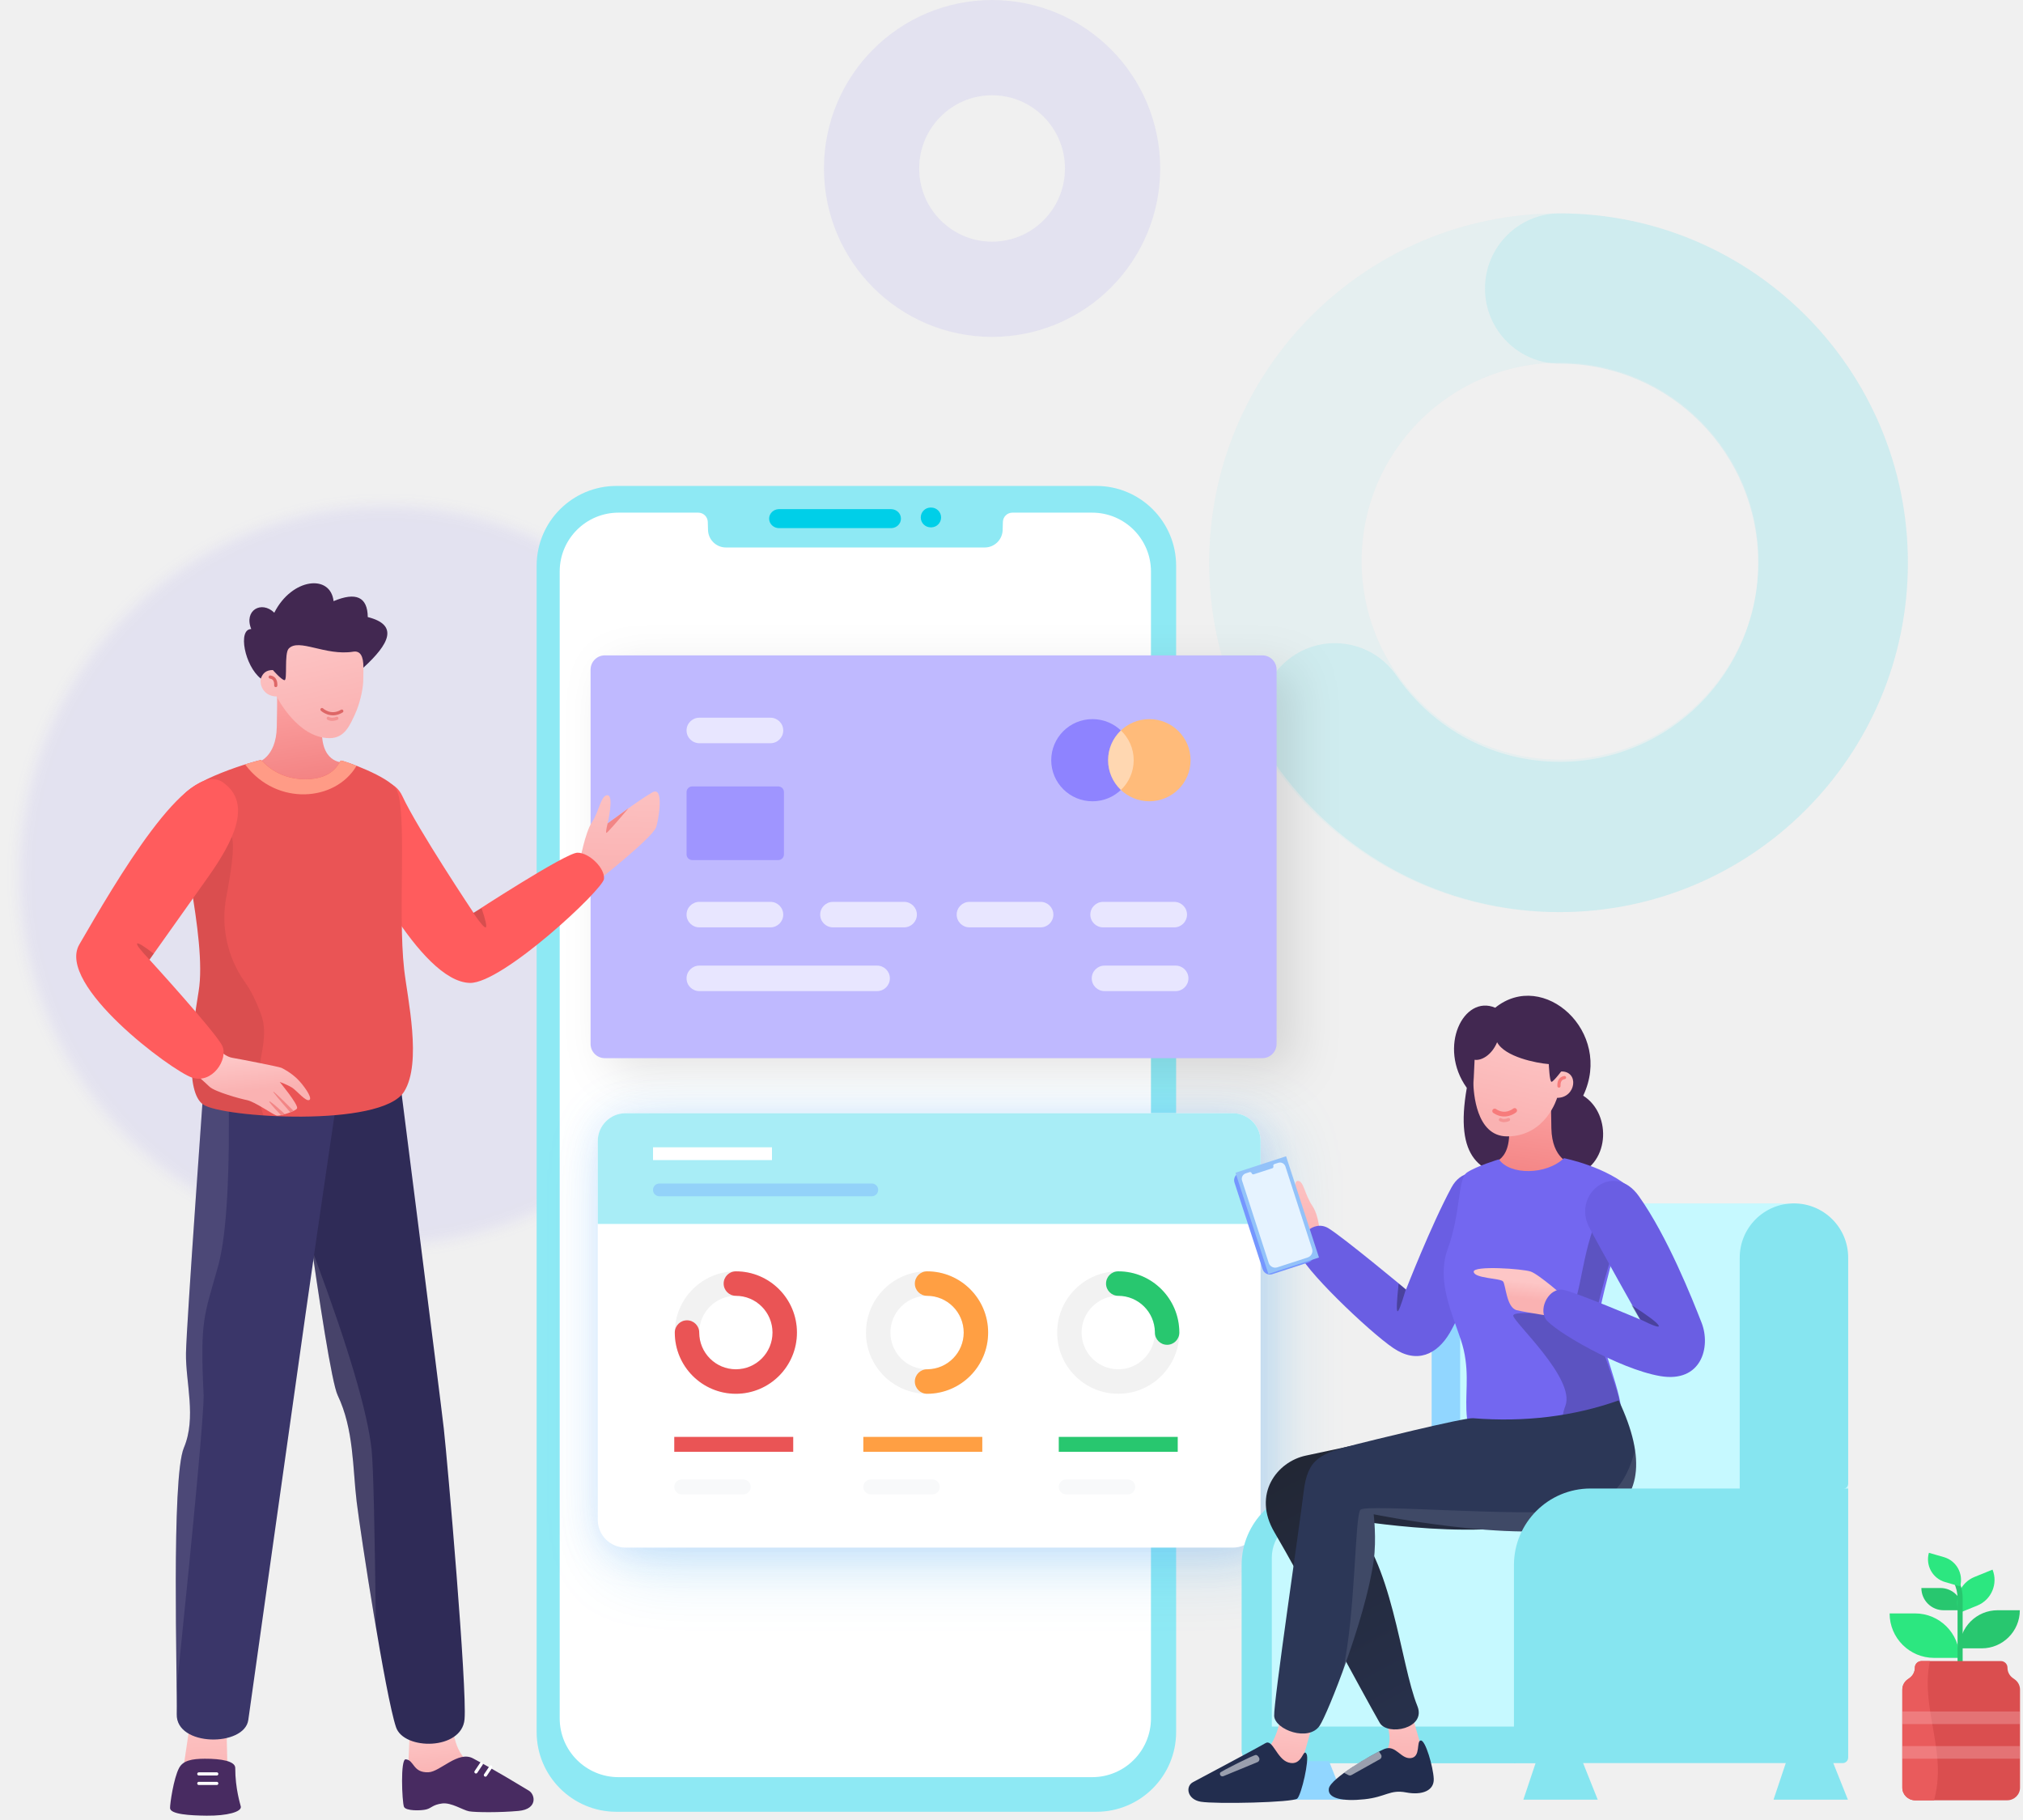
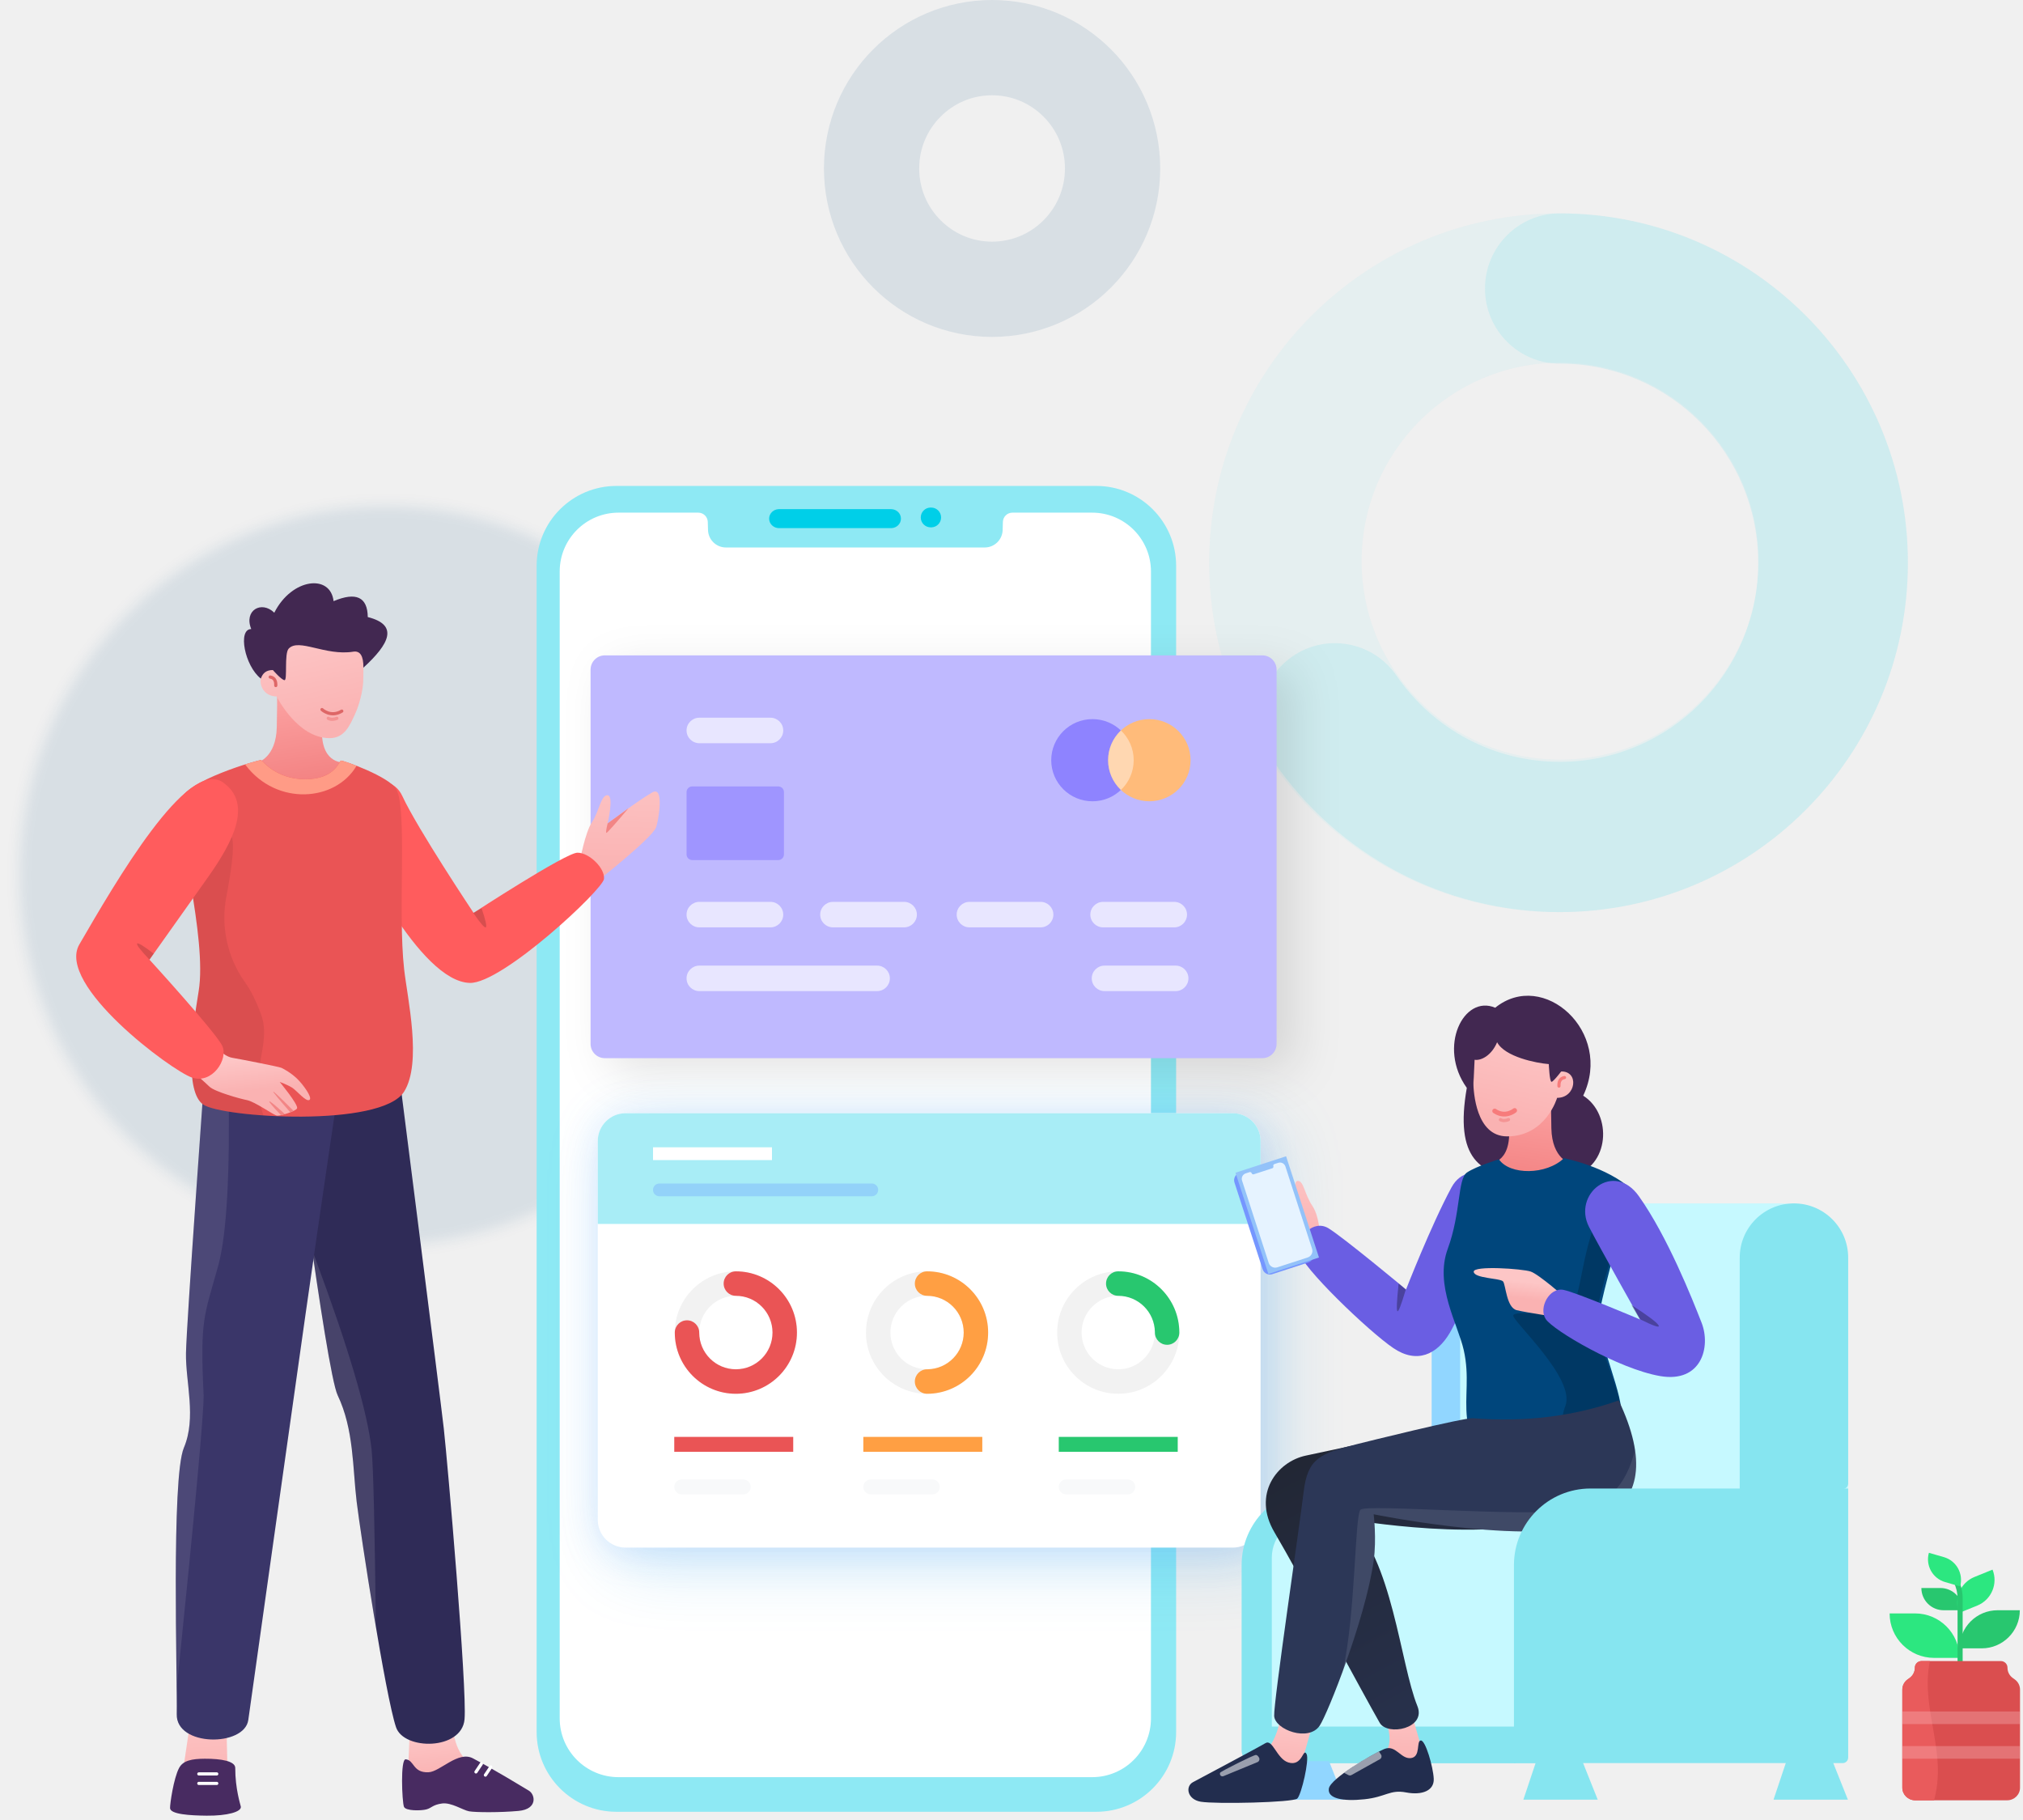
<svg xmlns="http://www.w3.org/2000/svg" xmlns:xlink="http://www.w3.org/1999/xlink" width="637px" height="573px" viewBox="0 0 637 573" version="1.1">
  <defs>
    <filter x="-2.6%" y="-2.6%" width="105.2%" height="105.2%" filterUnits="objectBoundingBox" id="filter-1">
      <feGaussianBlur stdDeviation="2" in="SourceGraphic" />
    </filter>
    <path d="M18.522,0 L43.63,0 C45.253,-7.42242666e-16 46.582,1.291 46.629,2.913 L46.703,5.483 C46.792,8.537 49.293,10.967 52.348,10.967 L133.831,10.967 C136.886,10.967 139.387,8.537 139.476,5.483 L139.55,2.913 C139.597,1.291 140.926,7.42242666e-16 142.549,0 L167.657,0 C177.886,-1.64974968e-14 186.179,8.293 186.179,18.522 L186.179,379.621 C186.179,389.85 177.886,398.143 167.657,398.143 L18.522,398.143 C8.293,398.143 4.01575893e-14,389.85 0,379.621 L0,18.522 C-1.25274242e-15,8.293 8.293,-1.67360005e-15 18.522,0 Z" id="path-2" />
    <path d="M8.757,0 L199.945,0 C204.781,-8.88398904e-16 208.702,3.921 208.702,8.757 L208.702,128.011 C208.702,132.847 204.781,136.768 199.945,136.768 L8.757,136.768 C3.921,136.768 4.14497961e-15,132.847 0,128.011 L0,8.757 C-5.92265936e-16,3.921 3.921,-2.66431478e-15 8.757,0 Z" id="path-4" />
    <filter x="-13.2%" y="-20.1%" width="131.1%" height="147.5%" filterUnits="objectBoundingBox" id="filter-6">
      <feOffset dx="5" dy="5" in="SourceAlpha" result="shadowOffsetOuter1" />
      <feGaussianBlur stdDeviation="10" in="shadowOffsetOuter1" result="shadowBlurOuter1" />
      <feColorMatrix values="0 0 0 0 0.076   0 0 0 0 0.583   0 0 0 0 0.879  0 0 0 0.229 0" type="matrix" in="shadowBlurOuter1" result="shadowMatrixOuter1" />
      <feOffset dx="0" dy="1" in="SourceAlpha" result="shadowOffsetOuter2" />
      <feGaussianBlur stdDeviation="5.5" in="shadowOffsetOuter2" result="shadowBlurOuter2" />
      <feColorMatrix values="0 0 0 0 0.504   0 0 0 0 0.7   0 0 0 0 1  0 0 0 0.234 0" type="matrix" in="shadowBlurOuter2" result="shadowMatrixOuter2" />
      <feMerge>
        <feMergeNode in="shadowMatrixOuter1" />
        <feMergeNode in="shadowMatrixOuter2" />
      </feMerge>
    </filter>
    <path d="M4.477,0 L211.527,0 C214,0 216.004,2.01 216.004,4.489 L216.004,122.332 C216.004,124.811 214,126.821 211.527,126.821 L4.477,126.821 C2.004,126.821 0,124.811 0,122.332 L0,4.489 C0,2.01 2.004,0 4.477,0 Z" id="path-7" />
    <filter x="-8.3%" y="-15.8%" width="122.2%" height="137.8%" filterUnits="objectBoundingBox" id="filter-8">
      <feOffset dx="6" dy="4" in="SourceAlpha" result="shadowOffsetOuter1" />
      <feGaussianBlur stdDeviation="7" in="shadowOffsetOuter1" result="shadowBlurOuter1" />
      <feColorMatrix values="0 0 0 0 0.019   0 0 0 0 0.019   0 0 0 0 0.019  0 0 0 0.11 0" type="matrix" in="shadowBlurOuter1" />
    </filter>
    <linearGradient x1="42.314%" y1="12.634%" x2="50%" y2="69.619%" id="linearGradient-9">
      <stop stop-color="#FDC6C6" offset="0%" />
      <stop stop-color="#FAB2B2" offset="100%" />
    </linearGradient>
    <linearGradient x1="46.204%" y1="-28.186%" x2="50%" y2="91.05%" id="linearGradient-10">
      <stop stop-color="#FDC6C6" offset="0%" />
      <stop stop-color="#FAB2B2" offset="100%" />
    </linearGradient>
    <linearGradient x1="44.814%" y1="-28.186%" x2="62.814%" y2="121.547%" id="linearGradient-11">
      <stop stop-color="#FFAFAF" offset="0%" />
      <stop stop-color="#F07777" offset="100%" />
    </linearGradient>
    <linearGradient x1="31.713%" y1="-6.917%" x2="55.144%" y2="91.235%" id="linearGradient-12">
      <stop stop-color="#FDC6C6" offset="0%" />
      <stop stop-color="#FAB2B2" offset="100%" />
    </linearGradient>
    <linearGradient x1="45.013%" y1="-28.186%" x2="50%" y2="91.05%" id="linearGradient-13">
      <stop stop-color="#FDC6C6" offset="0%" />
      <stop stop-color="#FAB2B2" offset="100%" />
    </linearGradient>
    <linearGradient x1="42.314%" y1="21.163%" x2="50%" y2="65.141%" id="linearGradient-14">
      <stop stop-color="#FDC6C6" offset="0%" />
      <stop stop-color="#FAB2B2" offset="100%" />
    </linearGradient>
    <linearGradient x1="45.136%" y1="-28.186%" x2="62.018%" y2="121.547%" id="linearGradient-15">
      <stop stop-color="#FFAFAF" offset="0%" />
      <stop stop-color="#F07777" offset="100%" />
    </linearGradient>
    <linearGradient x1="31.713%" y1="-6.206%" x2="55.144%" y2="90.72%" id="linearGradient-16">
      <stop stop-color="#FDC6C6" offset="0%" />
      <stop stop-color="#FAB2B2" offset="100%" />
    </linearGradient>
    <linearGradient x1="42.314%" y1="-3.86%" x2="50%" y2="78.278%" id="linearGradient-17">
      <stop stop-color="#FDC6C6" offset="0%" />
      <stop stop-color="#FAB2B2" offset="100%" />
    </linearGradient>
    <linearGradient x1="28.503%" y1="98.643%" x2="77.061%" y2="9.204%" id="linearGradient-18">
      <stop stop-color="#28324F" offset="0%" />
      <stop stop-color="#222735" offset="100%" />
    </linearGradient>
    <linearGradient x1="44.359%" y1="-28.186%" x2="50%" y2="91.05%" id="linearGradient-19">
      <stop stop-color="#FDC6C6" offset="0%" />
      <stop stop-color="#FAB2B2" offset="100%" />
    </linearGradient>
    <linearGradient x1="42.314%" y1="28.062%" x2="50%" y2="61.518%" id="linearGradient-20">
      <stop stop-color="#FDC6C6" offset="0%" />
      <stop stop-color="#FAB2B2" offset="100%" />
    </linearGradient>
    <linearGradient x1="42.314%" y1="8.536%" x2="50%" y2="71.77%" id="linearGradient-21">
      <stop stop-color="#FDC6C6" offset="0%" />
      <stop stop-color="#FAB2B2" offset="100%" />
    </linearGradient>
    <path d="M6.059,0 L31.005,0 C32.17,0 33.115,0.925 33.115,2.067 L33.115,2.126 C33.115,3.388 33.728,4.574 34.767,5.322 L35.413,5.788 C36.451,6.535 37.065,7.722 37.065,8.984 L37.065,39.872 C37.065,42.063 35.251,43.839 33.014,43.839 L4.051,43.839 C1.814,43.839 1.86636192e-13,42.063 1.86636192e-13,39.872 L1.86636192e-13,8.984 C1.86636192e-13,7.722 0.613,6.535 1.651,5.788 L2.298,5.322 C3.267,4.624 3.866,3.544 3.941,2.377 L3.95,2.067 C3.95,0.925 4.894,0 6.059,0 Z" id="path-22" />
  </defs>
  <g id="📝-Pages-New" stroke="none" stroke-width="1" fill="none" fill-rule="evenodd">
    <g id="Reset-Password" transform="translate(-139, -246)">
      <g id="Illustration" transform="translate(145, 261)">
        <g id="Shape">
-           <ellipse id="Oval" fill="#7367F0" opacity="0.1" filter="url(#filter-1)" cx="115.531" cy="260.607" rx="115.531" ry="116.393" />
+           <ellipse id="Oval" fill="#00467c" opacity="0.1" filter="url(#filter-1)" cx="115.531" cy="260.607" rx="115.531" ry="116.393" />
          <path d="M484.75,52.185 C423.999,52.185 374.75,101.434 374.75,162.185 C374.75,222.937 423.999,272.185 484.75,272.185 C545.501,272.185 594.75,222.937 594.75,162.185 C594.75,101.434 545.501,52.185 484.75,52.185 Z M485.25,99.185 C519.768,99.185 547.75,127.167 547.75,161.685 C547.75,196.203 519.768,224.185 485.25,224.185 C450.732,224.185 422.75,196.203 422.75,161.685 C422.75,127.167 450.732,99.185 485.25,99.185 Z" id="Oval" fill="#00CFE8" fill-rule="nonzero" opacity="0.05" />
-           <ellipse id="Oval" stroke="#7367F0" stroke-width="30" opacity="0.1" cx="306.383" cy="38.041" rx="37.944" ry="38.041" />
+           <ellipse id="Oval" stroke="#00467c" stroke-width="30" opacity="0.1" cx="306.383" cy="38.041" rx="37.944" ry="38.041" />
          <path d="M485.165,52.185 C545.687,52.185 594.75,101.434 594.75,162.185 C594.75,222.937 545.687,272.185 485.165,272.185 C448.704,272.185 415.237,254.153 394.923,224.605 C387.53,213.852 390.221,199.12 400.933,191.699 C411.538,184.353 426.029,186.927 433.491,197.412 L433.715,197.733 C445.321,214.614 464.362,224.873 485.165,224.873 C519.656,224.873 547.617,196.807 547.617,162.185 C547.617,127.91 520.213,100.059 486.198,99.505 L485.165,99.497 C472.15,99.497 461.598,88.906 461.598,75.841 C461.598,62.776 472.15,52.185 485.165,52.185 Z" id="Path" fill="#00CFE8" fill-rule="nonzero" opacity="0.1" />
        </g>
        <g id="Mobile-Banking-App" transform="translate(18, 138)">
          <g id="Phone3" transform="translate(144.9749, 0)">
            <path d="M25.137,0 L176.227,0 C190.109,-1.13278991e-14 201.364,11.254 201.364,25.137 L201.364,392.323 C201.364,406.206 190.109,417.46 176.227,417.46 L25.137,417.46 C11.254,417.46 -2.31133716e-14,406.206 -2.83662357e-14,392.323 L-2.83662357e-14,25.137 C-2.65136725e-14,11.254 11.254,6.10293932e-15 25.137,0 Z" id="Rectangle" fill="#8EE9F4" />
            <g id="Group-48" transform="translate(7.262298, 8.412419)">
              <mask id="mask-3" fill="white">
                <use xlink:href="#path-2" />
              </mask>
              <use id="Rectangle" fill="#FFFFFF" xlink:href="#path-2" />
              <ellipse id="Oval" fill-opacity="0.549" fill="#E97EFF" mask="url(#mask-3)" cx="70.585" cy="242.325" rx="15.969" ry="15.951" />
              <path d="M27.913,68.354 L159.667,68.354 C162.558,68.354 164.901,70.698 164.901,73.588 C164.901,76.479 162.558,78.822 159.667,78.822 L27.913,78.822 C25.023,78.822 22.679,76.479 22.679,73.588 C22.679,70.698 25.023,68.354 27.913,68.354 Z" id="Rectangle" fill-opacity="0.549" fill="#E97EFF" mask="url(#mask-3)" />
            </g>
            <path d="M111.597,7.308 C113.319,7.308 114.715,8.647 114.715,10.299 C114.715,11.914 113.38,13.231 111.711,13.288 L111.597,13.29 L76.329,13.29 C74.607,13.29 73.211,11.951 73.211,10.299 C73.211,8.684 74.546,7.368 76.215,7.31 L76.329,7.308 L111.597,7.308 Z" id="Path" fill="#00CFE8" fill-rule="nonzero" />
            <path d="M124.236,6.81 C125.958,6.81 127.355,8.205 127.355,9.925 C127.355,11.608 126.02,12.979 124.35,13.039 L124.236,13.041 L124.072,13.041 C122.35,13.041 120.953,11.646 120.953,9.925 C120.953,8.243 122.288,6.872 123.958,6.812 L124.072,6.81 L124.236,6.81 Z" id="Path" fill="#00CFE8" fill-rule="nonzero" />
          </g>
          <g id="BoardPieChart" transform="translate(164.2294, 197.5135)">
            <mask id="mask-5" fill="white">
              <use xlink:href="#path-4" />
            </mask>
            <g id="Rectangle">
              <use fill="black" fill-opacity="1" filter="url(#filter-6)" xlink:href="#path-4" />
              <use fill="#FFFFFF" fill-rule="evenodd" xlink:href="#path-4" />
            </g>
            <polygon id="Rectangle" fill="#A8EDF6" mask="url(#mask-5)" points="-4.682 -5.363 214.053 -5.363 214.053 34.862 -4.682 34.862" />
            <path d="M19.403,22.124 L86.286,22.124 C87.396,22.124 88.297,23.025 88.297,24.135 C88.297,25.246 87.396,26.147 86.286,26.147 L19.403,26.147 C18.292,26.147 17.392,25.246 17.392,24.135 C17.392,23.025 18.292,22.124 19.403,22.124 Z" id="Rectangle" fill="#6FA3FF" opacity="0.366" mask="url(#mask-5)" />
            <rect id="Rectangle" fill="#FFFFFF" mask="url(#mask-5)" x="17.392" y="10.727" width="37.459" height="4.023" />
            <rect id="Rectangle" fill="#EA5455" mask="url(#mask-5)" x="24.081" y="101.905" width="37.459" height="4.693" />
            <path d="M26.427,115.314 L45.815,115.314 C47.111,115.314 48.162,116.365 48.162,117.66 C48.162,118.956 47.111,120.007 45.815,120.007 L26.427,120.007 C25.132,120.007 24.081,118.956 24.081,117.66 C24.081,116.365 25.132,115.314 26.427,115.314 Z" id="Rectangle" fill="#F8F9FA" mask="url(#mask-5)" />
            <rect id="Rectangle" fill="#FF9F43" fill-rule="nonzero" mask="url(#mask-5)" x="83.615" y="101.905" width="37.459" height="4.693" />
            <path d="M85.961,115.314 L105.349,115.314 C106.645,115.314 107.695,116.365 107.695,117.66 C107.695,118.956 106.645,120.007 105.349,120.007 L85.961,120.007 C84.665,120.007 83.615,118.956 83.615,117.66 C83.615,116.365 84.665,115.314 85.961,115.314 Z" id="Rectangle" fill="#F8F9FA" mask="url(#mask-5)" />
            <rect id="Rectangle" fill="#28C76F" mask="url(#mask-5)" x="145.155" y="101.905" width="37.459" height="4.693" />
            <path d="M147.501,115.314 L166.889,115.314 C168.185,115.314 169.236,116.365 169.236,117.66 C169.236,118.956 168.185,120.007 166.889,120.007 L147.501,120.007 C146.205,120.007 145.155,118.956 145.155,117.66 C145.155,116.365 146.205,115.314 147.501,115.314 Z" id="Rectangle" fill="#F8F9FA" mask="url(#mask-5)" />
            <g id="Group-37" mask="url(#mask-5)">
              <g transform="translate(24.08098, 52.96396)" id="Group-5">
                <g transform="translate(0.167229, 0.167607)" />
              </g>
            </g>
            <g id="Group-3" mask="url(#mask-5)">
              <g transform="translate(144.6531, 49.77942)">
                <path d="M19.231,38.55 C29.853,38.55 38.463,29.92 38.463,19.275 C38.463,8.63 29.853,0 19.231,0 C8.61,0 0,8.63 0,19.275 C0,29.92 8.61,38.55 19.231,38.55 Z M19.231,30.84 C12.859,30.84 7.693,25.662 7.693,19.275 C7.693,12.888 12.859,7.71 19.231,7.71 C25.604,7.71 30.77,12.888 30.77,19.275 C30.77,25.662 25.604,30.84 19.231,30.84 Z" id="Oval" fill="#F2F2F2" />
                <path d="M38.463,19.275 C38.463,8.63 29.853,0 19.231,0 C17.107,0 15.385,1.726 15.385,3.855 C15.385,5.984 17.107,7.71 19.231,7.71 C25.532,7.71 30.653,12.771 30.768,19.058 L30.77,19.275 C30.77,21.404 32.492,23.13 34.616,23.13 C36.741,23.13 38.463,21.404 38.463,19.275 Z" id="Path" fill="#28C76F" />
              </g>
            </g>
            <g id="Group-4" mask="url(#mask-5)">
              <g transform="translate(84.45066, 49.77942)">
                <path d="M19.231,38.55 C29.853,38.55 38.463,29.92 38.463,19.275 C38.463,8.63 29.853,0 19.231,0 C8.61,0 0,8.63 0,19.275 C0,29.92 8.61,38.55 19.231,38.55 Z M19.231,30.84 C12.859,30.84 7.693,25.662 7.693,19.275 C7.693,12.888 12.859,7.71 19.231,7.71 C25.604,7.71 30.77,12.888 30.77,19.275 C30.77,25.662 25.604,30.84 19.231,30.84 Z" id="Oval" fill="#F2F2F2" fill-rule="evenodd" />
                <path d="M19.231,38.55 C29.853,38.55 38.463,29.92 38.463,19.275 C38.463,8.63 29.853,0 19.231,0 C17.107,0 15.385,1.726 15.385,3.855 C15.385,5.984 17.107,7.71 19.231,7.71 C25.604,7.71 30.77,12.888 30.77,19.275 C30.77,25.589 25.721,30.722 19.448,30.838 L19.231,30.84 C17.107,30.84 15.385,32.566 15.385,34.695 C15.385,36.824 17.107,38.55 19.231,38.55 Z" id="Path" fill="#FF9F43" fill-rule="nonzero" />
              </g>
            </g>
            <g id="Group-6" mask="url(#mask-5)">
              <g transform="translate(24.24821, 49.77942)">
                <path d="M19.231,38.55 C29.853,38.55 38.463,29.92 38.463,19.275 C38.463,8.63 29.853,0 19.231,0 C8.61,0 0,8.63 0,19.275 C0,29.92 8.61,38.55 19.231,38.55 Z M19.231,30.84 C12.859,30.84 7.693,25.662 7.693,19.275 C7.693,12.888 12.859,7.71 19.231,7.71 C25.604,7.71 30.77,12.888 30.77,19.275 C30.77,25.662 25.604,30.84 19.231,30.84 Z" id="Oval" fill="#F2F2F2" />
                <path d="M0,19.275 C0,29.92 8.61,38.55 19.231,38.55 C29.853,38.55 38.463,29.92 38.463,19.275 C38.463,8.63 29.853,0 19.231,0 C17.107,0 15.385,1.726 15.385,3.855 C15.385,5.984 17.107,7.71 19.231,7.71 C25.604,7.71 30.77,12.888 30.77,19.275 C30.77,25.662 25.604,30.84 19.231,30.84 C12.859,30.84 7.693,25.662 7.693,19.275 C7.693,17.146 5.971,15.42 3.846,15.42 C1.722,15.42 0,17.146 0,19.275 Z" id="Path" fill="#EA5455" />
              </g>
            </g>
          </g>
          <g id="VisaCard2" transform="translate(161.9642, 53.35135)">
            <g id="Rectangle">
              <use fill="black" fill-opacity="1" filter="url(#filter-8)" xlink:href="#path-7" />
              <use fill="#BFB9FF" fill-rule="evenodd" xlink:href="#path-7" />
            </g>
            <g id="Group-46" transform="translate(30.2182, 18.95627)">
              <g id="Group-45" transform="translate(0, 1.115074)">
                <g id="Group-43" transform="translate(114.8291, 0)">
                  <ellipse id="Oval" fill="#8E83FF" cx="12.983" cy="12.935" rx="12.983" ry="12.935" />
                  <ellipse id="Oval-Copy-10" fill="#FFBB7A" cx="30.89" cy="12.935" rx="12.983" ry="12.935" />
                  <path d="M21.819,3.681 L21.938,3.57 C24.419,5.926 25.965,9.25 25.965,12.935 C25.965,16.619 24.419,19.944 21.938,22.3 C19.454,19.945 17.907,16.62 17.907,12.935 C17.907,9.308 19.405,6.03 21.819,3.681 L21.938,3.57 L21.819,3.681 Z" id="Path" fill-opacity="0.416" fill="#FFFFFF" />
                </g>
                <path d="M1.791,21.186 L28.875,21.186 C29.864,21.186 30.666,21.985 30.666,22.971 L30.666,42.596 C30.666,43.581 29.864,44.38 28.875,44.38 L1.791,44.38 C0.802,44.38 4.97021279e-14,43.581 4.97021279e-14,42.596 L4.97021279e-14,22.971 C4.97021279e-14,21.985 0.802,21.186 1.791,21.186 Z" id="Rectangle" fill="#9F95FF" />
              </g>
              <g id="Group-44" transform="translate(0, 0.669045)" fill="#FFFFFF" fill-opacity="0.647">
                <path d="M4.029,57.984 L26.413,57.984 C28.638,57.984 30.442,59.781 30.442,61.998 C30.442,64.215 28.638,66.012 26.413,66.012 L4.029,66.012 C1.804,66.012 -1.03380426e-13,64.215 -1.03380426e-13,61.998 C-1.03380426e-13,59.781 1.804,57.984 4.029,57.984 Z" id="Rectangle" />
                <path d="M4.029,78.055 L59.989,78.055 C62.214,78.055 64.018,79.852 64.018,82.069 C64.018,84.286 62.214,86.084 59.989,86.084 L4.029,86.084 C1.804,86.084 -9.94042559e-14,84.286 -9.94042559e-14,82.069 C-9.94042559e-14,79.852 1.804,78.055 4.029,78.055 Z" id="Rectangle" />
                <path d="M131.617,78.055 L154.001,78.055 C156.226,78.055 158.03,79.852 158.03,82.069 C158.03,84.286 156.226,86.084 154.001,86.084 L131.617,86.084 C129.392,86.084 127.588,84.286 127.588,82.069 C127.588,79.852 129.392,78.055 131.617,78.055 Z" id="Rectangle" />
                <path d="M4.029,0 L26.413,0 C28.638,0 30.442,1.797 30.442,4.014 C30.442,6.231 28.638,8.029 26.413,8.029 L4.029,8.029 C1.804,8.029 0,6.231 0,4.014 C0,1.797 1.804,0 4.029,0 Z" id="Rectangle" />
                <path d="M46.111,57.984 L68.495,57.984 C70.72,57.984 72.524,59.781 72.524,61.998 C72.524,64.215 70.72,66.012 68.495,66.012 L46.111,66.012 C43.886,66.012 42.082,64.215 42.082,61.998 C42.082,59.781 43.886,57.984 46.111,57.984 Z" id="Rectangle-Copy-38" />
                <path d="M89.088,57.984 L111.472,57.984 C113.697,57.984 115.501,59.781 115.501,61.998 C115.501,64.215 113.697,66.012 111.472,66.012 L89.088,66.012 C86.863,66.012 85.059,64.215 85.059,61.998 C85.059,59.781 86.863,57.984 89.088,57.984 Z" id="Rectangle-Copy-39" />
                <path d="M131.169,57.984 L153.553,57.984 C155.778,57.984 157.582,59.781 157.582,61.998 C157.582,64.215 155.778,66.012 153.553,66.012 L131.169,66.012 C128.944,66.012 127.14,64.215 127.14,61.998 C127.14,59.781 128.944,57.984 131.169,57.984 Z" id="Rectangle-Copy-40" />
              </g>
            </g>
          </g>
          <g id="Men1.1" transform="translate(0, 30.64865)">
            <g id="LLeg" transform="translate(66.42274, 149.2404)">
              <path d="M52.059,209.111 C52.059,209.111 51.905,218.968 57.959,222.469 C64.011,225.97 73.389,232.476 73.389,232.476 L37.714,233.685 L38.731,209.022 L52.059,209.111 Z" id="Path" fill="url(#linearGradient-9)" />
              <path d="M37.338,221.046 C40.097,221.331 39.494,225.321 44.5,225.127 C48.147,224.985 53.835,218.259 58.514,220.75 C65.656,224.553 74.03,229.681 76.084,230.902 C78.137,232.123 78.948,236.729 72.881,237.294 C67.078,237.835 59.246,237.775 57.284,237.417 C55.322,237.06 51.682,234.557 48.754,234.957 C45.826,235.358 45.493,236.367 43.857,236.814 C42.22,237.261 37.281,237.358 36.769,235.979 C36.181,234.397 35.592,220.867 37.338,221.046 Z" id="Path" fill="#482B61" />
              <path d="M34.573,-1.98621069e-14 C34.573,-1.98621069e-14 48.182,106.815 49.32,116.917 C50.457,127.019 56.705,198.882 55.85,208.467 C54.979,218.229 36.717,218.282 34.267,210.917 C30.914,200.835 23.162,150.452 21.88,139.93 C20.598,129.409 21.048,117.194 15.896,106.42 C12.207,98.707 -3.4583696e-14,2.739 -3.4583696e-14,2.739 L34.573,-1.98621069e-14 Z" id="Path" fill="#2F2B57" />
              <path d="M26.574,123.435 L26.623,123.915 C27.142,129.495 27.578,147.976 27.929,179.36 L27.146,174.673 C24.689,159.809 22.508,145.085 21.88,139.93 C20.625,129.628 21.03,117.702 16.211,107.095 L15.896,106.42 C14.272,103.026 10.999,82.537 7.842,60.658 L8.834,63.312 C19.372,91.653 25.286,111.695 26.574,123.435 Z" id="Path" fill-opacity="0.192" fill="#FFFFFF" opacity="0.591" />
              <line x1="61.152" y1="222.465" x2="59.445" y2="225.018" id="Path-10" stroke="#FFFFFF" stroke-linecap="round" />
              <line x1="64.132" y1="223.463" x2="62.425" y2="226.017" id="Path-10" stroke="#FFFFFF" stroke-linecap="round" />
            </g>
            <g id="RLeg" transform="translate(29.16793, 151.8545)">
              <polygon id="Path" fill="url(#linearGradient-10)" points="6.418 208.758 3.226 230.314 18.657 230.236 18.152 208.357" />
              <path d="M0.382,233.802 C0.331,232.544 1.502,224.387 3.226,221.157 C4.476,218.814 7.249,218.265 11.306,218.249 C16.539,218.229 20.913,219.02 20.907,221.157 C20.888,227.696 22.546,232.725 22.658,233.299 C22.985,234.985 18.305,236.243 11.912,236.179 C6.679,236.127 0.463,235.763 0.382,233.802 Z" id="Path" fill="#482B61" />
              <path d="M54.336,0.893 C54.336,0.893 47.26,48.566 42.978,78.73 C38.769,108.37 26.305,196.782 25.018,206.037 C23.835,214.533 2.254,214.533 2.481,204.243 C2.708,193.953 0.71,129.832 4.728,120.338 C8.747,110.844 5.248,99.795 5.394,90.573 C5.541,81.35 11.32,1.509 11.32,1.509 L54.336,0.893 Z" id="Path" fill="#3A3669" />
              <path d="M15.629,62.713 L15.291,63.94 C11.194,78.66 9.78,79.986 10.941,103.464 L10.953,103.941 C10.994,109.848 8.185,140.414 2.526,195.639 L2.5,192.206 C2.302,169.677 1.472,128.942 4.626,120.593 L4.728,120.338 C8.747,110.844 5.248,99.795 5.394,90.573 C5.541,81.35 11.32,1.509 11.32,1.509 L18.702,1.403 L18.778,5.06 C19.309,33.622 18.259,52.84 15.629,62.713 L15.629,62.713 Z" id="Path" fill-opacity="0.192" fill="#FFFFFF" opacity="0.462" />
              <line x1="9.436" y1="223.03" x2="15.085" y2="223.03" id="Path-9" stroke="#FFFFFF" stroke-linecap="round" />
              <line x1="9.436" y1="226.025" x2="15.085" y2="226.025" id="Path-9" stroke="#FFFFFF" stroke-linecap="round" />
            </g>
            <g id="Head" transform="translate(52.24105, 0)">
              <path d="M4.794,56.429 C4.794,56.429 10.705,55.035 10.91,45.3 C11.115,35.565 10.971,32.243 10.971,32.243 L24.985,32.006 C24.985,32.006 25.127,42.855 25.129,46.78 C25.134,57.319 32.441,56.429 32.441,56.429 C32.441,56.429 30.922,64.975 19.124,65.642 C9.913,66.163 4.794,56.429 4.794,56.429 Z" id="Path" fill="url(#linearGradient-11)" />
              <g id="Head1" transform="translate(0.582624, 0)">
                <path d="M9.102,27.322 C3.294,27.096 4.241,35.642 10.275,35.63 C10.275,35.63 16.759,48.735 26.94,48.769 C31.844,48.785 33.445,44.395 34.915,41.313 C36.385,38.231 37.464,33.621 37.554,30.798 C37.65,27.789 37.662,17.901 37.662,17.901 L8.876,17.888 L9.102,27.322 Z" id="Path" fill="url(#linearGradient-12)" />
                <path d="M26.53,42.666 C27.446,43.052 28.464,42.826 29.223,42.382" id="Path" stroke="#F49494" stroke-linecap="round" transform="translate(27.87652, 42.62291) rotate(6) translate(-27.87652, -42.62291) " />
                <path d="M9.682,32.344 C10.049,31.021 9.888,29.867 8.582,29.341" id="Path-8" stroke="#DE6767" stroke-linecap="round" transform="translate(9.217431, 30.84216) rotate(-13) translate(-9.217431, -30.84216) " />
                <path d="M9.102,27.322 C9.102,27.322 11.773,30.42 12.76,30.506 C13.749,30.591 12.623,22.12 14.078,20.577 C17.274,17.186 25.626,22.948 34.408,21.541 C36.578,21.193 37.643,22.873 37.604,26.579 C45.814,19.055 48.791,13.119 38.98,10.64 C38.901,4.271 35.256,2.673 28.208,5.627 C27.266,-2.976 15.088,-1.677 9.544,9.267 C5.532,5.344 -0.108,8.511 2.286,14.415 C-2.035,14.415 0.217,26.024 5.308,30.011 C5.916,28.269 7.026,27.322 9.102,27.322 Z" id="Path" fill="#422851" />
                <path d="M24.764,38.962 C24.764,38.962 26.759,42.204 30.664,41.045" id="Path" stroke="#DE6767" stroke-linecap="round" transform="translate(27.71392, 40.12866) rotate(-15) translate(-27.71392, -40.12866) " />
              </g>
            </g>
            <g id="LArm" transform="translate(85.16583, 62.32707)">
              <g id="Group-3" transform="translate(85.96644, 17.48897) rotate(4) translate(-85.96644, -17.48897) translate(73.96644, 2.488965)">
                <path d="M-7.94013428e-14,23.728 C-7.94013428e-14,23.728 1.014,14.395 2.982,11.012 C4.949,7.628 5.209,2.157 7.293,2.211 C9.377,2.267 7.91,11.075 7.91,11.075 C7.91,11.075 17.056,3.159 21.261,0.357 C25.097,-2.198 23.728,9.73 23.209,11.275 C21.972,14.952 5.706,29.64 5.706,29.64 C5.706,29.64 0.433,24.522 -7.94013428e-14,23.728 Z" id="Path" fill="url(#linearGradient-13)" />
                <path d="M7.91,11.075 C7.573,13.084 7.523,14.081 7.76,14.064 C7.997,14.047 10.12,11.31 14.127,5.851 L7.91,11.075 Z" id="Path" fill="#F28585" />
              </g>
              <path d="M17.528,4.679 C22.259,14.939 39.955,41.45 39.955,41.45 C39.955,41.45 68.953,22.544 72.643,22.506 C76.333,22.467 81.343,27.363 81.028,30.741 C80.713,34.12 48.963,63.757 38.78,63.507 C22.947,63.119 3.092,21.946 1.053,16.443 C-4.407,1.703 12.913,-5.329 17.528,4.679 Z" id="Path" fill="#FF5C5D" />
              <path d="M39.85,41.431 C42.082,44.701 43.398,46.229 43.798,46.014 C44.198,45.8 43.759,43.801 42.482,40.018 L39.85,41.431 Z" id="Path-5" fill-opacity="0.16" fill="#000000" />
            </g>
            <g id="Body" transform="translate(32.50797, 55.66771)">
              <path d="M0.149,12.98 C-1.337,20.104 8.838,56.008 6.039,72.805 C3.825,86.09 1.711,104.381 7.449,108.443 C13.291,112.577 63.579,115.86 70.747,104.381 C76.434,95.275 71.778,75.079 70.747,65.867 C68.69,47.488 71.796,15.726 68.307,9.23 C66.142,5.2 51.384,0.003 50.83,0.164 C50.276,0.325 48.972,6.035 39.641,6.035 C30.309,6.035 26.189,0.164 25.687,0.003 C25.186,-0.158 1.494,6.535 0.149,12.98 Z" id="Path" fill="#EA5455" />
              <path d="M25.664,3.40471175e-05 L25.687,0.003 C26.189,0.164 30.309,6.035 39.641,6.035 C48.972,6.035 50.276,0.325 50.83,0.164 C51.03,0.106 53.08,0.746 55.721,1.777 L55.709,1.898 C49.039,13.098 30.696,14.479 20.892,1.665 L20.669,1.368 L21.764,1.029 C23.766,0.42 25.199,0.054 25.589,0.006 L25.664,3.40471175e-05 Z" id="Path" fill="#FF9B86" />
              <path d="M0.181,17.928 L1.003,18.042 C9.725,19.29 14.841,21.264 16.349,23.964 C17.339,25.736 16.879,31.728 14.968,41.941 L14.766,43.012 C12.994,52.27 15.02,61.846 20.369,69.572 L20.67,69.999 C22.479,72.53 24.147,75.863 25.673,79.997 C29.214,89.587 21.682,97.667 26.452,111.933 L25.478,111.862 C16.612,111.183 9.441,109.852 7.449,108.443 C1.711,104.381 3.825,86.09 6.039,72.805 C8.42,58.513 1.409,30.387 0.181,17.928 Z" id="Path" fill-opacity="0.067" fill="#000000" />
            </g>
            <g id="Rarm" transform="translate(0, 61.67254)">
              <g id="Group-2" transform="translate(36.33261, 83.2852)">
                <path d="M6.548,0 C6.548,0 9.896,3.949 12.753,4.441 C15.61,4.932 27.568,7.271 28.298,7.617 C28.988,7.945 31.347,9.187 33.364,11.179 C35.112,12.906 38.136,16.999 37.122,17.704 C36.038,18.457 33.112,14.765 31.644,13.853 C30.105,12.895 27.739,12.047 27.739,12.047 C27.739,12.047 33.591,19.107 33.219,20.34 C32.947,21.24 27.971,22.777 26.907,22.662 C25.843,22.547 19.98,18.254 17.345,17.754 C15.517,17.408 7.333,15.191 5.607,13.527 C3.882,11.862 -3.9524224e-14,8.483 -3.9524224e-14,8.483 L6.548,0 Z" id="Path" fill="url(#linearGradient-14)" />
                <path d="M32.091,21.158 C28.008,17.045 25.882,15.023 25.712,15.093 C25.541,15.163 27.32,17.328 31.048,21.588 L32.091,21.158 Z" id="Path" fill="#F28585" />
                <path d="M29.362,22.172 C26.303,19.37 24.674,18.036 24.474,18.171 C24.274,18.306 25.499,19.754 28.149,22.514 L29.362,22.172 Z" id="Path" fill="#F28585" />
              </g>
              <path d="M46.209,1.023 C55.664,7.677 49.347,19.771 41.503,30.865 C34.175,41.227 23.068,56.837 23.068,56.837 C23.068,56.837 43.953,79.713 45.97,83.945 C47.987,88.178 42.836,96.127 36.431,93.956 C30.026,91.785 -6.422,64.786 0.99,52.027 C12.311,32.538 35.04,-6.836 46.209,1.023 Z" id="Path" fill="#FF5C5D" />
              <path d="M23.068,56.837 C20.211,53.814 18.916,52.128 19.183,51.778 C19.45,51.428 21.193,52.489 24.413,54.959 L23.068,56.837 Z" id="Path-6" fill-opacity="0.16" fill="#000000" />
            </g>
          </g>
          <g id="Group-7" transform="translate(348.8459, 160.0541)">
            <path d="M42.222,155.619 L123.353,155.619 L123.353,155.619 L123.353,238.078 C123.353,240.287 121.562,242.078 119.353,242.078 L22.111,242.078 C19.901,242.078 18.111,240.287 18.111,238.078 L18.111,179.73 C18.111,166.414 28.906,155.619 42.222,155.619 Z" id="Rectangle" fill="#86E5F0" />
            <polygon id="Rectangle" fill="#86E5F0" points="27.619 225.012 104.398 225.012 104.398 242.078 27.619 242.078" />
            <polygon id="Path" fill="#86E5F0" points="125.399 241.46 130.243 253.59 106.829 253.59 110.886 241.46" />
            <polygon id="Path" fill="#91D6FF" points="45.628 241.46 50.472 253.59 27.058 253.59 31.116 241.46" />
            <polygon id="Path" fill="#86E5F0" points="204.173 241.46 209.016 253.59 185.603 253.59 189.66 241.46" />
            <path d="M101.538,66.333 L123.95,65.847 L123.95,65.847 L123.95,163.774 L77.95,163.774 L77.95,90.438 C77.95,77.326 88.429,66.617 101.538,66.333 Z" id="Rectangle" fill="#91D6FF" />
            <path d="M111.035,65.847 L187.266,65.847 C199.328,65.847 209.106,75.625 209.106,87.687 L209.106,164.022 C209.106,164.987 208.324,165.77 207.359,165.77 L86.924,165.77 L86.924,165.77 L86.924,89.958 C86.924,76.642 97.719,65.847 111.035,65.847 Z" id="Rectangle" fill="#C6F9FF" />
            <path d="M192.033,65.847 C201.462,65.847 209.106,73.491 209.106,82.92 L209.106,154.046 C209.106,155.011 208.324,155.793 207.359,155.793 L174.959,155.793 L174.959,155.793 L174.959,82.92 C174.959,73.491 182.603,65.847 192.033,65.847 Z" id="Rectangle" fill="#86E5F0" />
            <path d="M40.219,164.82 L118.499,164.82 L118.499,164.82 L118.499,230.574 L27.619,230.574 L27.619,177.42 C27.619,170.461 33.26,164.82 40.219,164.82 Z" id="Rectangle" fill="#C6F9FF" />
            <g id="Wom1.4" transform="translate(82.66293, 127.5) scale(-1, 1) translate(-82.66293, -127.5) translate(0.662928, 0)">
              <g id="Head" transform="translate(32.71943, 0.465078)">
                <path d="M10.006,56.875 C-2.193,54.033 -2.996,37.281 6.278,31.47 C-3.286,11.41 18.831,-8.507 33.981,3.776 C43.913,-0.478 52.167,16.121 42.925,29.013 C46.8,51.148 38.914,56.869 24.697,57.112 L10.006,56.875 Z" id="Path" fill="#422851" />
                <path d="M10.157,52.874 C10.157,52.874 16.091,51.48 16.297,41.752 C16.503,32.024 16.358,28.704 16.358,28.704 L29.429,28.468 C29.429,28.468 29.571,39.309 29.573,43.231 C29.579,53.764 36.914,52.874 36.914,52.874 C36.914,52.874 35.389,61.415 23.546,62.081 C14.299,62.602 10.157,52.874 10.157,52.874 Z" id="Path" fill="url(#linearGradient-15)" />
                <path d="M13.312,23.846 C7.481,23.62 8.432,32.16 14.489,32.149 C14.489,32.149 18.007,44.281 30.221,44.281 C40.14,44.281 40.786,30.141 40.876,27.32 C40.972,24.312 40.985,14.431 40.985,14.431 L13.085,14.418 L13.312,23.846 Z" id="Path" fill="url(#linearGradient-16)" />
                <path d="M28.082,35.158 C28.082,35.158 30.088,38.401 34.005,37.248" id="Path" stroke="#F77B7B" stroke-width="1.5" stroke-linecap="round" transform="translate(31.04382, 36.32699) rotate(-18) translate(-31.04382, -36.32699) " />
                <path d="M29.782,39.029 C30.701,39.415 31.573,39.415 32.336,38.972" id="Path" stroke="#F49494" stroke-linecap="round" transform="translate(31.05888, 39.14183) rotate(2) translate(-31.05888, -39.14183) " />
                <path d="M13.58,28.582 C13.947,27.261 13.785,26.107 12.473,25.58" id="Path-8" stroke="#F77B7B" stroke-linecap="round" transform="translate(13.11181, 27.08122) rotate(-13) translate(-13.11181, -27.08122) " />
                <path d="M12.389,22.791 C12.389,22.791 15.585,27.081 16.232,27.104 C16.88,27.127 17.106,21.524 17.106,21.524 C21.027,21.224 30.948,19.247 33.381,14.642 C35.081,18.705 38.333,20.51 40.469,20.164 L40.874,28.796 L41.871,11.441 L11.607,11.441 L12.389,22.791 Z" id="Path" fill="#422851" />
              </g>
              <g id="LLeg" transform="translate(36.89403, 131.6934)">
                <path d="M65.702,93.198 C65.702,93.198 60.471,103.769 64.759,107.1 C69.054,110.431 80.398,116.675 80.398,116.675 L50.344,114.785 L57.025,91.731 L65.702,93.198 Z" id="Path" fill="url(#linearGradient-17)" />
                <path d="M53.251,103.258 C54.734,103.431 53.151,108.427 56.362,108.807 C59.567,109.187 61.124,104.453 64.761,105.954 C68.398,107.454 81.662,115.213 82.184,118.384 C82.713,121.555 77.771,122.489 70.994,121.772 C64.217,121.056 62.967,118.644 57.88,119.616 C52.799,120.587 48.992,119.039 49.16,115.324 C49.327,111.609 51.768,103.085 53.251,103.258 Z" id="Path" fill="#222D4E" />
                <path d="M66.42,106.723 L65.76,107.714 C65.453,108.174 65.578,108.794 66.037,109.101 C66.059,109.115 66.081,109.129 66.104,109.142 L75.07,114.148 C75.361,114.31 75.713,114.317 76.01,114.166 L77.402,113.46 L77.402,113.46 C75.216,111.876 73.429,110.685 71.453,109.517 C69.937,108.62 68.258,107.695 66.42,106.723 Z" id="Path-14" fill-opacity="0.541" fill="#FFFFFF" />
                <path d="M20.43,0.032 C29.528,0.438 80.168,11.644 89.368,13.548 C98.569,15.452 106.347,25.754 99.331,37.684 C91.452,51.075 71.12,89.106 66.184,97.679 C63.741,101.923 51.415,99.543 54.31,92.421 C59.708,79.144 62.214,45.792 75.975,33.631 C75.975,33.631 29.698,41.689 9.708,32.458 C-4.82,25.748 -1.533,-0.951 20.43,0.032 Z" id="Path" fill="url(#linearGradient-18)" />
              </g>
              <g id="LArm" transform="translate(64.33522, 56.18919)">
                <path d="M57.456,21.704 C57.456,21.704 57.353,14.297 59.942,10.426 C62.532,6.555 62.635,2.443 64.595,2.577 C66.555,2.712 64.614,12.269 64.614,12.269 C64.614,12.269 67.101,11.319 68.887,10.116 C70.674,8.914 76.09,2.987 77.356,4.037 C79.503,5.827 76.046,15.922 74.163,17.94 C72.274,19.959 61.954,26.598 61.954,26.598 L57.456,21.704 Z" id="Path" fill="url(#linearGradient-19)" />
                <path d="M1.542,17.265 C5.775,27.087 13.524,45.13 16.719,50.514 C20.723,57.255 27.036,60.225 34.428,55.223 C42.196,49.968 63.583,29.468 64.21,24.825 C64.832,20.181 59.597,14.61 54.86,17.494 C50.124,20.379 30.442,36.767 30.442,36.767 C30.442,36.767 22.499,16.394 16.109,4.593 C10.576,-5.617 -4.9,2.333 1.542,17.265 Z" id="Path" fill="#6A5EE3" />
                <path d="M30.524,36.777 C31.947,41.604 32.824,43.877 33.156,43.598 C33.489,43.318 33.362,40.414 32.775,34.885 L30.524,36.777 Z" id="Path" fill-opacity="0.303" fill="#000000" />
              </g>
              <g id="PhoneMini4" transform="translate(135.9883, 69.68886) scale(-1, 1) rotate(-18) translate(-135.9883, -69.68886) translate(126.4883, 52.18886)">
                <g id="Group-3" transform="translate(-0, -0)">
                  <path d="M2.933,1.239 L14.885,1.239 C16.21,1.239 17.285,2.313 17.285,3.639 L17.285,32.361 C17.285,33.686 16.21,34.761 14.885,34.761 L2.933,34.761 C1.608,34.761 0.533,33.686 0.533,32.361 L0.533,3.639 C0.533,2.313 1.608,1.239 2.933,1.239 Z" id="Rectangle" fill="#7596FF" fill-rule="nonzero" />
                  <rect id="Rectangle" fill="#93C2F9" x="1.795" y="0.798" width="16.752" height="33.522" />
                  <path d="M4.789,1.995 L6.06,1.995 C6.318,1.995 6.534,2.182 6.578,2.428 L6.587,2.523 C6.587,2.814 6.823,3.05 7.114,3.05 L13.24,3.05 C13.499,3.05 13.714,2.864 13.759,2.618 L13.768,2.523 C13.768,2.232 14.004,1.995 14.295,1.995 L15.559,1.995 C16.498,1.995 17.268,2.719 17.343,3.639 L17.349,3.788 L17.349,3.788 L17.324,31.048 C17.322,32.237 16.358,33.201 15.169,33.203 L5.118,33.203 C3.98,33.204 3.048,32.322 2.969,31.203 L2.964,31.05 C2.964,31.049 2.964,31.048 2.966,31.048 L2.99,3.794 C2.991,2.8 3.796,1.995 4.789,1.995 Z" id="Rectangle" fill="#E6F3FF" fill-rule="nonzero" />
                </g>
              </g>
              <g id="Body" transform="translate(23.5795, 51.61278)">
-                 <path d="M0,10.007 C0,10.007 10.199,44.178 10.501,50.646 C10.804,57.115 2.159,76.127 3.631,80.932 C7.025,92.037 50.348,96.818 52.003,81.88 C52.775,74.913 51.169,68.661 53.02,60.452 C54.864,52.243 62.278,40.044 58.073,28.575 C53.868,17.106 54.995,6.496 51.987,4.49 C48.979,2.485 41.948,0.355 41.948,0.355 C38.529,5.389 26.986,5.316 21.479,-5.67113923e-14 C21.479,-5.67113923e-14 7.796,2.656 0,10.007 Z" id="Path" fill="#7367F0" />
+                 <path d="M0,10.007 C0,10.007 10.199,44.178 10.501,50.646 C10.804,57.115 2.159,76.127 3.631,80.932 C7.025,92.037 50.348,96.818 52.003,81.88 C52.775,74.913 51.169,68.661 53.02,60.452 C54.864,52.243 62.278,40.044 58.073,28.575 C53.868,17.106 54.995,6.496 51.987,4.49 C48.979,2.485 41.948,0.355 41.948,0.355 C38.529,5.389 26.986,5.316 21.479,-5.67113923e-14 C21.479,-5.67113923e-14 7.796,2.656 0,10.007 Z" id="Path" fill="#00467c" />
                <path d="M9.14,15.541 C15.939,26.336 15.918,45.132 19.57,47.594 C23.221,50.055 37.432,47.64 37.432,49.589 C37.432,51.538 17.793,69.404 21.017,77.944 C22.705,82.416 22.247,86.417 19.643,89.946 L18.793,89.761 C11.055,88.011 4.834,84.869 3.631,80.932 C2.159,76.127 11.801,57.115 11.499,50.646 C11.242,45.155 3.135,19.703 0.691,12.135 C2.681,8.622 5.497,9.757 9.14,15.541 Z" id="Path" fill-opacity="0.199" fill="#000000" />
              </g>
              <g id="RArm" transform="translate(0, 58.7632)">
                <path d="M44.313,37.031 C44.313,37.031 52.904,29.424 55.533,28.541 C58.163,27.658 73.566,26.597 73.469,28.592 C73.358,30.73 65.085,30.607 64.228,31.658 C63.371,32.709 63.176,39.895 59.936,40.702 C56.702,41.509 47.008,42.9 47.008,42.9 L44.313,37.031 Z" id="Path" fill="url(#linearGradient-20)" />
                <path d="M21.458,4.82 C12.407,17.601 4.679,37.07 1.713,44.66 C-1.253,52.25 1.739,63.699 14.782,61.451 C27.801,59.209 48.517,47.029 50.809,43.476 C53.101,39.923 49.619,33.457 45.234,34.304 C41.172,35.087 21.021,43.659 21.021,43.659 C21.021,43.659 33.985,20.669 37.15,14.506 C42.438,4.213 29.43,-6.441 21.458,4.82 Z" id="Path" fill="#6A5EE3" />
                <path d="M21.226,43.502 C16.7,45.752 14.713,46.406 15.265,45.462 C15.817,44.518 18.668,42.389 23.817,39.073 L21.226,43.502 Z" id="Path" fill-opacity="0.303" fill="#000000" />
              </g>
              <g id="RLeg" transform="translate(21.93699, 127.7027)">
                <path d="M112.262,97.613 C112.262,97.613 112.104,110.055 122.351,114.706 C132.591,119.358 139.886,119.078 138.958,122.674 C138.029,126.269 111.376,126.124 108.887,123.312 C106.765,120.92 102.152,98.642 100.882,100.345 L112.262,97.613 Z" id="Path" fill="url(#linearGradient-21)" />
                <path d="M104.156,111.54 C105.3,109.328 105.372,115.551 109.885,114.179 C113.548,113.066 114.8,106.697 117.114,108.092 C119.428,109.487 139.801,120.303 139.917,120.369 C142.425,121.72 141.724,125.816 137.488,126.531 C132.78,127.324 108.39,126.79 107.081,125.534 C105.772,124.279 103.238,113.314 104.156,111.54 Z" id="Path" fill="#222D4E" />
                <path d="M120.127,111.812 C119.787,111.812 119.456,112.086 119.136,112.634 C118.857,113.11 119.017,113.723 119.494,114.002 C119.533,114.025 119.575,114.046 119.618,114.064 L130.35,118.485 C130.759,118.653 131.226,118.458 131.395,118.05 C131.481,117.84 131.475,117.603 131.377,117.399 C131.377,117.399 131.377,117.399 131.377,117.399 C131.178,116.984 120.895,111.812 120.127,111.812 Z" id="Path-14" fill-opacity="0.541" fill="#FFFFFF" />
                <path d="M5.881,0.176 C-2.937,18.81 -1.15,31.326 11.243,37.724 C29.22,47.006 83.037,36.028 83.037,36.028 C83.037,36.028 82.075,43.775 83.037,50.684 C85.549,68.729 97.494,98.793 100.021,102.571 C103.516,107.795 114.163,103.855 114.363,99.505 C114.564,95.155 106.337,39.601 105.086,29.007 C103.842,18.413 99.913,16.874 88.437,13.978 C85.801,13.312 54.623,5.56 51.767,5.786 C35.407,7.08 20.111,5.21 5.881,0.176 Z" id="Path" fill="#2C3757" />
                <path d="M20.381,34.839 C38.179,36.835 85.299,32.722 87.191,34.591 C88.998,36.375 88.697,67.418 92.749,85.386 L92.133,83.689 C88.321,73.097 84.364,60.214 83.037,50.684 C82.075,43.775 83.037,36.028 83.037,36.028 L80.867,36.448 C70.637,38.371 27.062,45.892 11.243,37.724 C2.671,33.298 -0.827,25.946 0.749,15.667 C3.463,27.285 10.007,33.676 20.381,34.839 Z" id="Path" fill-opacity="0.192" fill="#FFFFFF" opacity="0.462" />
              </g>
            </g>
            <path d="M127.976,155.619 L209.106,155.619 L209.106,155.619 L209.106,240.331 C209.106,241.296 208.324,242.078 207.359,242.078 L103.864,242.078 L103.864,242.078 L103.864,179.73 C103.864,166.414 114.659,155.619 127.976,155.619 Z" id="Rectangle" fill="#86E5F0" />
          </g>
          <g id="Group-80" transform="translate(571, 335)">
            <path d="M0,20 L8,20 C15.732,20 22,26.268 22,34 L22,34 L22,34 L14,34 C6.268,34 9.46895252e-16,27.732 0,20 L0,20 L0,20 Z" id="Rectangle" fill="#2CE780" />
            <path d="M10,12 L16,12 C19.866,12 23,15.134 23,19 L23,19 L23,19 L17,19 C13.134,19 10,15.866 10,12 L10,12 L10,12 Z" id="Rectangle" fill="#28C76F" />
            <path d="M22,19 L29,19 C35.627,19 41,24.373 41,31 L41,31 L41,31 L34,31 C27.373,31 22,25.627 22,19 L22,19 L22,19 Z" id="Rectangle" fill="#28C76F" transform="translate(31.5, 25) scale(-1, 1) translate(-31.5, -25) " />
            <path d="M19.74,8.675 L25.886,8.685 C30.683,8.693 34.571,12.581 34.579,17.379 L34.579,17.379 L34.579,17.379 L28.433,17.368 C23.635,17.36 19.748,13.472 19.74,8.675 L19.74,8.675 L19.74,8.675 Z" id="Rectangle" fill="#2CE780" transform="translate(27.15928, 13.02662) scale(-1, 1) rotate(22) translate(-27.15928, -13.02662) " />
            <path d="M17.765,5 C20.893,6.983 22.877,10.756 22.994,14.897 L23,15.286 L23,45 L21.395,45 L21.395,15.286 C21.395,11.802 19.819,8.589 17.267,6.828 L17,6.651 L17.765,5 Z" id="Path" fill="#28C76F" />
            <g id="Group-84" transform="translate(4, 35)">
              <mask id="mask-23" fill="white">
                <use xlink:href="#path-22" />
              </mask>
              <use id="Rectangle" fill="#DA4E4F" xlink:href="#path-22" />
              <path d="M-1.013,-1.984 L9.114,-1.984 C4.645,15.063 15.53,29.2 9.114,46.616 L-1.013,46.616 L-1.013,-1.984 Z" id="Rectangle" fill="#E95B5C" mask="url(#mask-23)" />
              <rect id="Rectangle" fill-opacity="0.258" fill="#FFDFE2" mask="url(#mask-23)" x="-2.69835458e-13" y="26.78" width="37.065" height="3.967" />
              <rect id="Rectangle" fill-opacity="0.258" fill="#FFDFE2" mask="url(#mask-23)" x="1.87085917e-13" y="15.869" width="37.065" height="3.967" />
            </g>
            <path d="M11.103,2.475 L16.012,2.481 C20.125,2.486 23.458,5.819 23.463,9.932 L23.463,9.932 L23.463,9.932 L18.554,9.925 C14.441,9.92 11.109,6.587 11.103,2.475 L11.103,2.475 L11.103,2.475 Z" id="Rectangle" fill="#2CE780" transform="translate(17.28318, 6.203151) rotate(16) translate(-17.28318, -6.203151) " />
          </g>
        </g>
      </g>
    </g>
  </g>
</svg>
